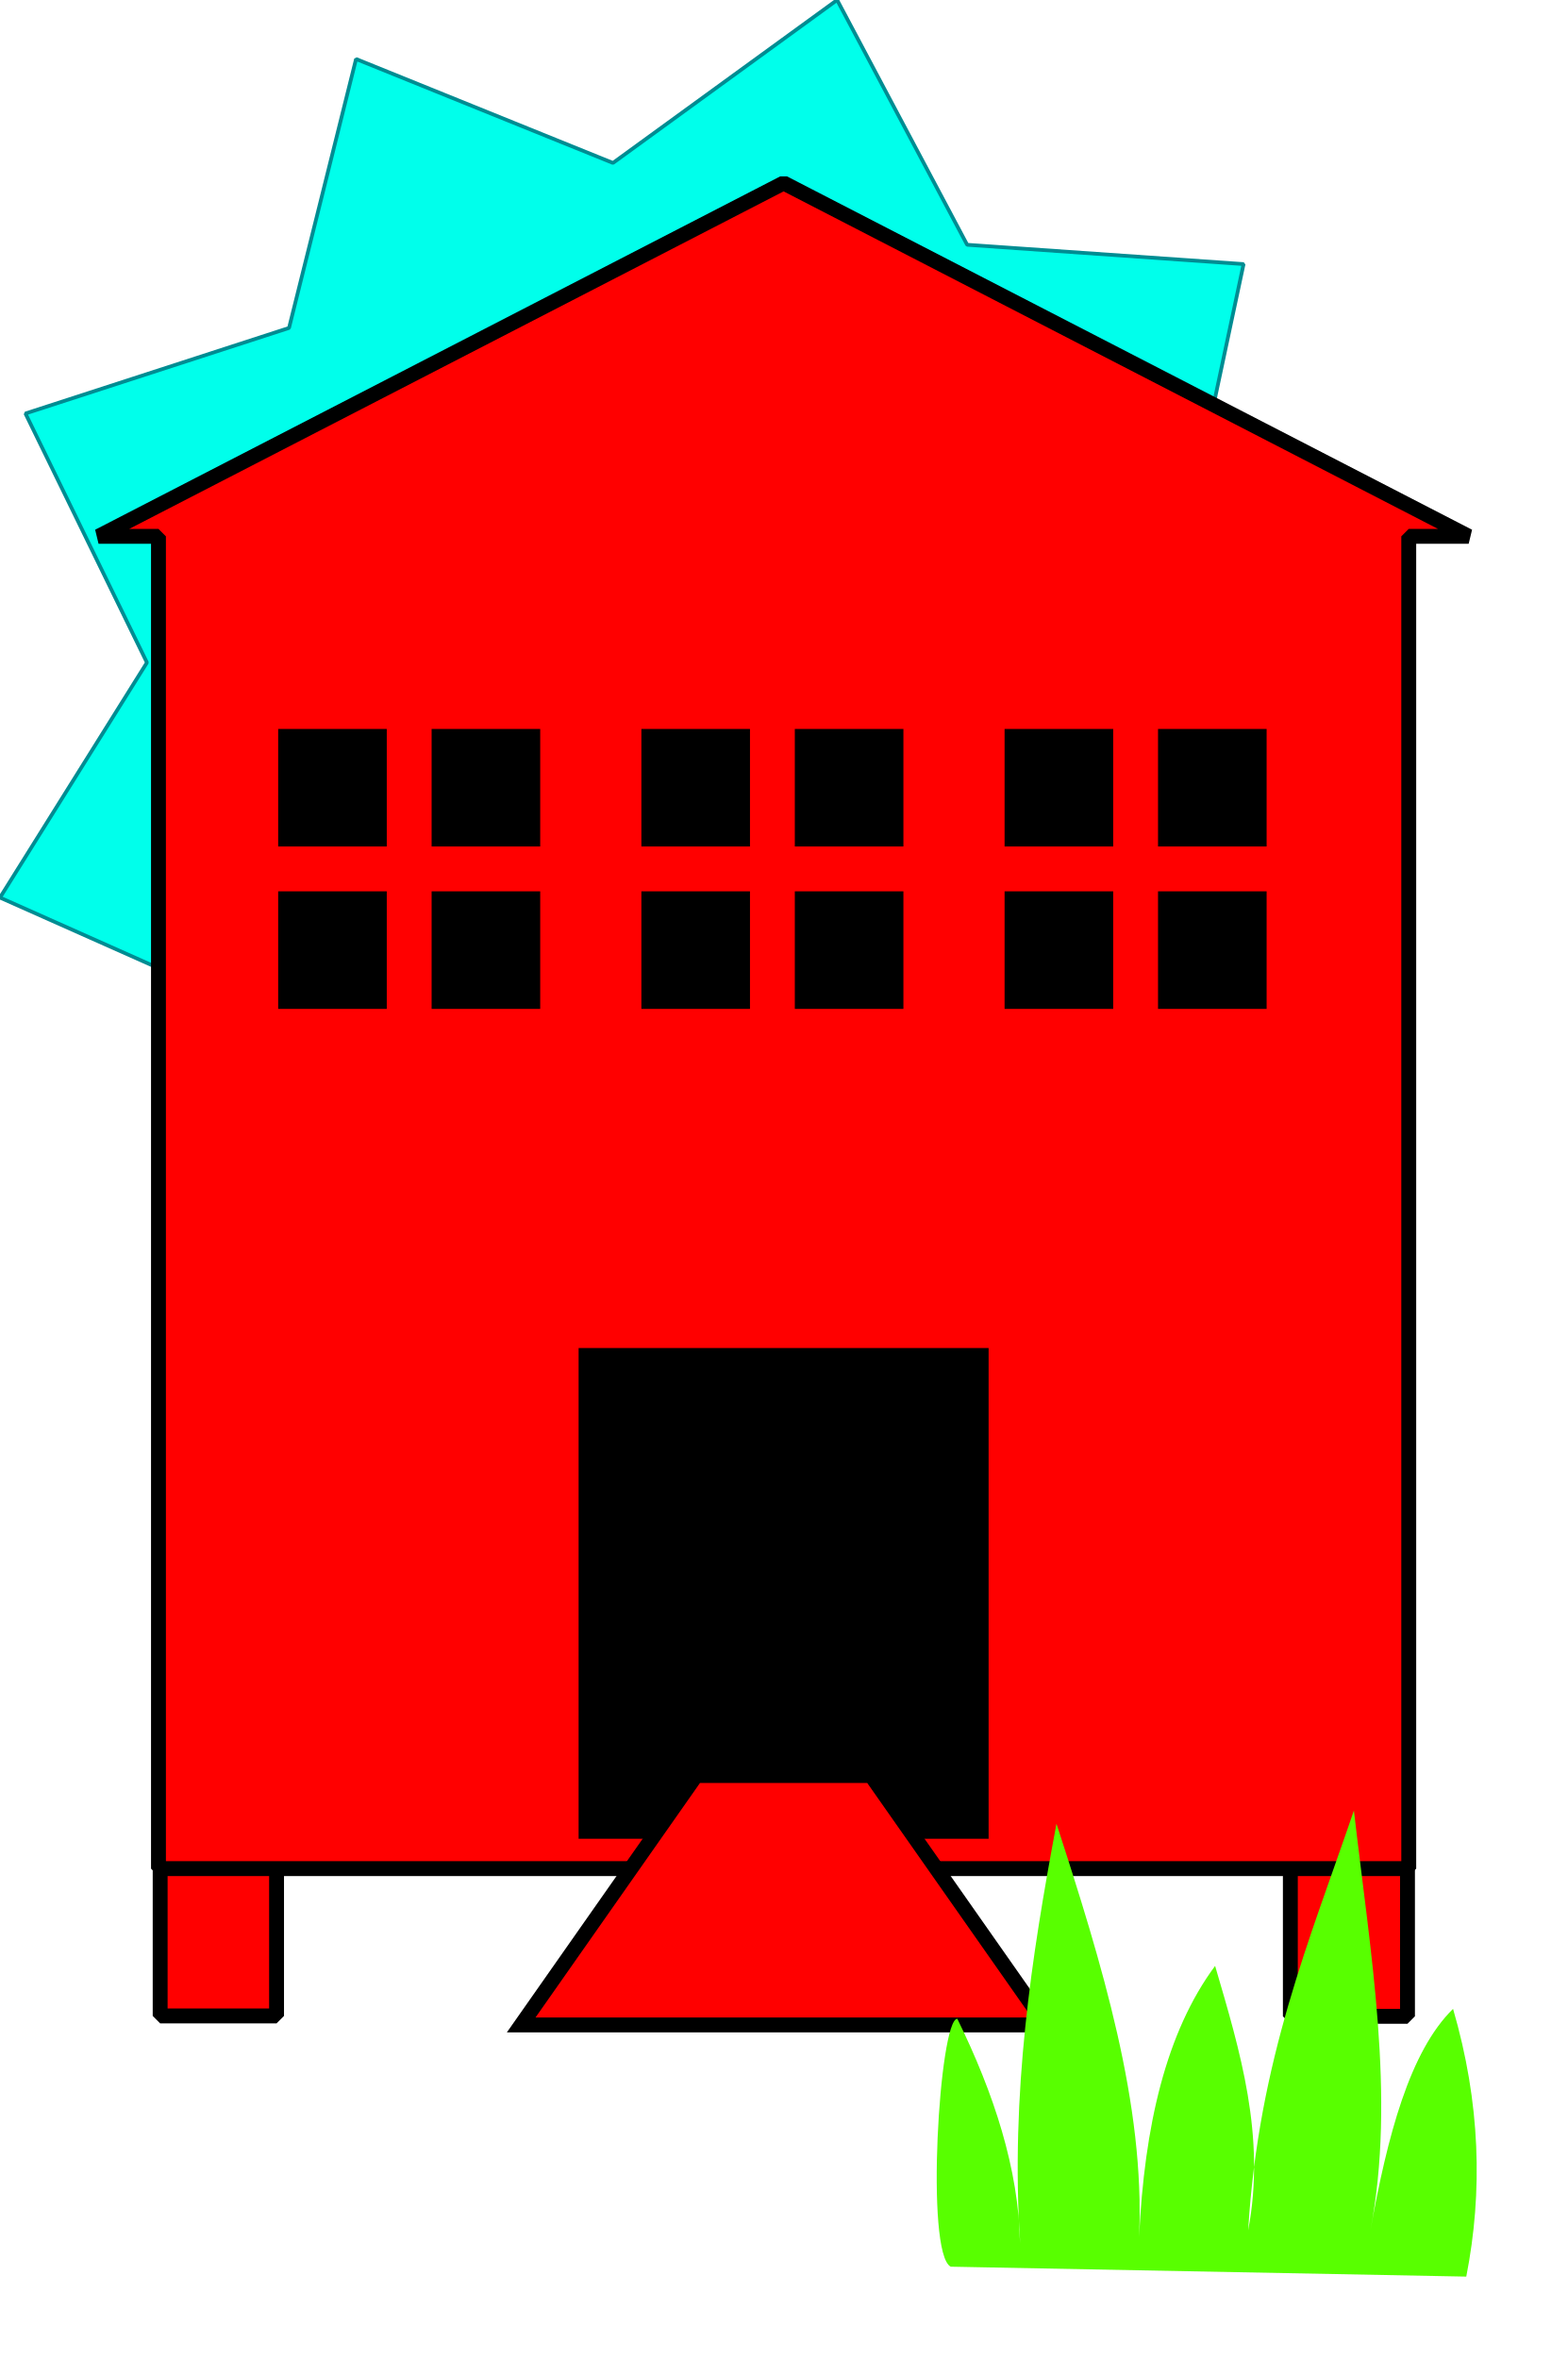
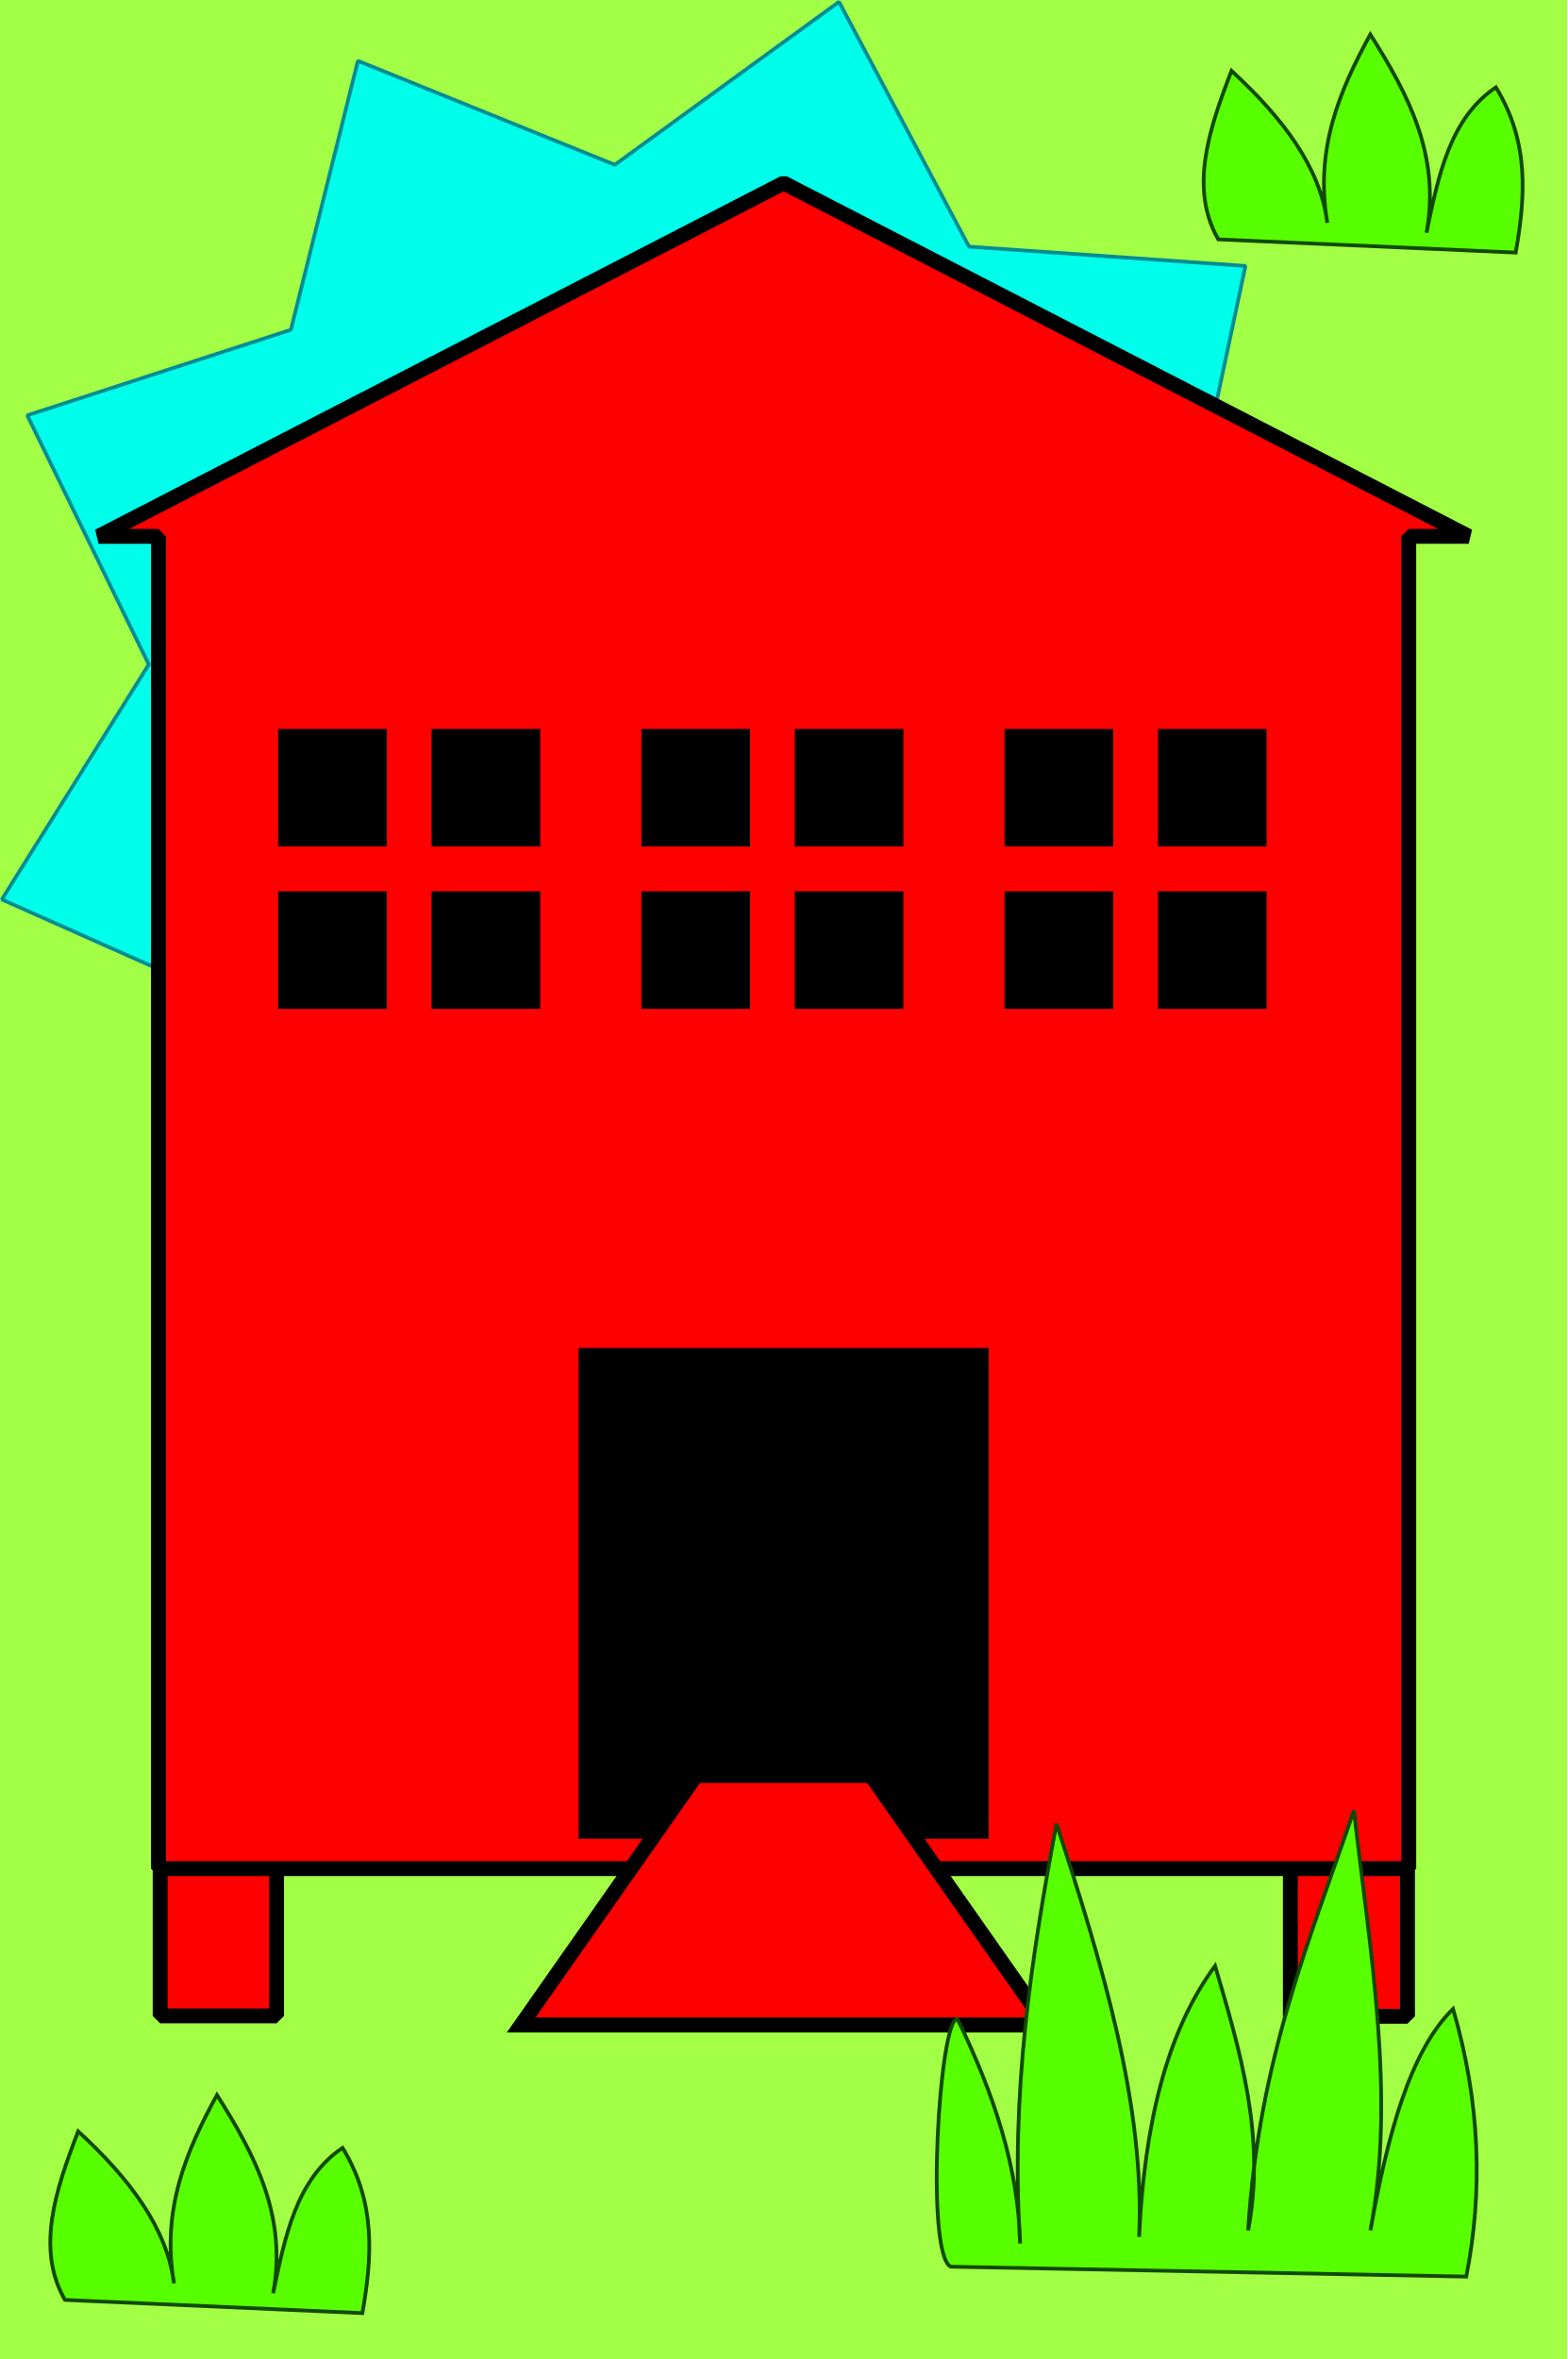
<svg xmlns="http://www.w3.org/2000/svg" width="421.017" height="633.615" id="svg8893" version="1.0">
  <defs id="defs8895">
    </defs>
  <g id="layer1" transform="translate(-148.0628,-208.4116)">
+     <rect style="opacity:1;fill:#a2ff46;fill-opacity:1;stroke:#000000;stroke-width:0;stroke-linecap:round;stroke-linejoin:bevel;stroke-miterlimit:4;stroke-dasharray:none;stroke-opacity:1" id="rect8908" width="633.615" height="421.017" x="208.412" y="-569.08" transform="matrix(0,1,-1,0,0,0)" />
    <rect style="fill:#ff0000;fill-opacity:1;stroke:#000000;stroke-width:4;stroke-linecap:round;stroke-linejoin:bevel;stroke-miterlimit:4;stroke-dasharray:none;stroke-opacity:1" id="rect7113" width="31.27" height="77.27" x="191.088" y="672.612" />
    <rect style="fill:#ff0000;fill-opacity:1;stroke:#000000;stroke-width:4;stroke-linecap:round;stroke-linejoin:bevel;stroke-miterlimit:4;stroke-dasharray:none;stroke-opacity:1" id="rect7115" width="31.469" height="70.469" x="494.703" y="679.512" />
-     <path style="opacity:1;fill:#00ffeb;fill-opacity:1;stroke:#008c92;stroke-width:1;stroke-linecap:round;stroke-linejoin:bevel;stroke-miterlimit:4;stroke-dasharray:none;stroke-opacity:1" id="path5079" d="M -6,80.402 L 64.811,57.425 L 82.814,-14.81 L 151.828,13.105 L 212.052,-30.658 L 246.976,35.087 L 321.24,40.273 L 305.733,113.086 L 359.289,164.795 L 300.607,210.605 L 308.395,284.642 L 233.996,282.014 L 192.372,343.736 L 137.068,293.9 L 65.509,314.427 L 55.177,240.702 L -12.835,210.428 L 26.64,147.31 L -6,80.402 z" transform="translate(160.8975,239.0701)" />
+     <path style="opacity:1;fill:#00ffeb;fill-opacity:1;stroke:#008c92;stroke-width:1;stroke-linecap:round;stroke-linejoin:bevel;stroke-miterlimit:4;stroke-dasharray:none;stroke-opacity:1" id="path5079" d="M -6,80.402 L 64.811,57.425 L 82.814,-14.81 L 151.828,13.105 L 212.052,-30.658 L 246.976,35.087 L 321.24,40.273 L 305.733,113.086 L 359.289,164.795 L 300.607,210.605 L 308.395,284.642 L 233.996,282.014 L 192.372,343.736 L 137.068,293.9 L 65.509,314.427 L 55.177,240.702 L -12.835,210.428 L 26.64,147.31 L -6,80.402 z" transform="translate(161.3975,239.5701)" />
    <path style="fill:#ff0000;fill-opacity:1;stroke:#000000;stroke-width:4;stroke-linecap:round;stroke-linejoin:bevel;stroke-miterlimit:4;stroke-dasharray:none;stroke-opacity:1" d="M 358.571,257.565 L 174.54,352.471 L 190.634,352.471 L 190.634,710.315 L 526.509,710.315 L 526.509,352.471 L 542.603,352.471 L 358.571,257.565 z" id="rect5426" />
    <rect style="fill:#000000;fill-opacity:1;stroke:#000000;stroke-width:0.874;stroke-linecap:round;stroke-linejoin:miter;stroke-miterlimit:4;stroke-dasharray:none;stroke-opacity:1" id="rect7111" width="109.271" height="130.931" x="303.936" y="570.92" />
    <path style="fill:#ff0000;fill-opacity:1;fill-rule:evenodd;stroke:#000000;stroke-width:4;stroke-linecap:butt;stroke-linejoin:miter;stroke-miterlimit:4;stroke-dasharray:none;stroke-opacity:1" d="M 335.071,685.302 L 288.071,752.302 L 429.071,752.302 L 382.071,685.302 L 335.071,685.302 z" id="path7123" />
-     <path style="fill:#58ff00;fill-opacity:1;fill-rule:evenodd;stroke:#279500;stroke-width:0;stroke-linecap:butt;stroke-linejoin:miter;stroke-miterlimit:4;stroke-dasharray:none;stroke-opacity:1" d="M 403.464,817.231 C 396.533,813.68 400.414,750.645 405.24,750.645 C 415.101,770.769 421.696,790.893 422.108,811.017 C 419.503,770.502 425.142,734.11 431.874,698.264 C 444.198,736.077 455.687,773.751 454.069,809.241 C 455.475,779.573 461.264,754.289 474.489,736.44 C 481.211,759.363 488.175,782.237 483.367,807.465 C 486.172,761.549 499.962,729.365 511.777,694.713 C 516.152,732.876 523.092,771.552 516.216,807.465 C 520.798,782.003 526.789,759.36 538.412,747.982 C 545.761,773.186 546.447,797.057 541.963,819.895 L 403.464,817.231 z" id="path8068" />
+     <path style="fill:#58ff00;fill-opacity:1;fill-rule:evenodd;stroke:#124900;stroke-width:1;stroke-linecap:butt;stroke-linejoin:miter;stroke-miterlimit:4;stroke-dasharray:none;stroke-opacity:1" d="M 403.464,817.231 C 396.533,813.68 400.414,750.645 405.24,750.645 C 415.101,770.769 421.696,790.893 422.108,811.017 C 419.503,770.502 425.142,734.11 431.874,698.264 C 444.198,736.077 455.687,773.751 454.069,809.241 C 455.475,779.573 461.264,754.289 474.489,736.44 C 481.211,759.363 488.175,782.237 483.367,807.465 C 486.172,761.549 499.962,729.365 511.777,694.713 C 516.152,732.876 523.092,771.552 516.216,807.465 C 520.798,782.003 526.789,759.36 538.412,747.982 C 545.761,773.186 546.447,797.057 541.963,819.895 L 403.464,817.231 z" id="path8068" />
+     <path style="fill:#58ff00;fill-opacity:1;fill-rule:evenodd;stroke:#124900;stroke-width:1;stroke-linecap:butt;stroke-linejoin:miter;stroke-miterlimit:4;stroke-dasharray:none;stroke-opacity:1" d="M 165.511,826.153 C 157.694,812.56 162.933,796.791 169.062,780.874 C 182.756,793.465 192.908,806.764 194.809,821.713 C 191.389,801.938 198.083,786.209 206.35,771.108 C 216.51,787.155 225.271,803.668 221.443,824.377 C 224.626,809.081 227.675,793.686 240.087,785.313 C 249.184,800.11 247.99,814.907 245.414,829.704 L 165.511,826.153 z" id="path8075" />
    <g id="g3866" transform="translate(8.43215,0)">
      <g transform="translate(-20.77308,30.40918)" id="g3797">
        <rect style="fill:#000000;fill-opacity:1;stroke:#000000;stroke-width:0.874;stroke-linecap:round;stroke-linejoin:miter;stroke-miterlimit:4;stroke-dasharray:none;stroke-opacity:1" id="rect3280" width="69.519" height="74.315" x="235.569" y="374.228" />
        <rect style="opacity:1;fill:#ff0000;fill-opacity:1;stroke:#000000;stroke-width:0;stroke-linecap:round;stroke-linejoin:bevel;stroke-miterlimit:4;stroke-dasharray:none;stroke-opacity:1" id="rect3282" width="12.046" height="90.344" x="264.306" y="365.009" />
        <rect style="opacity:1;fill:#ff0000;fill-opacity:1;stroke:#000000;stroke-width:0;stroke-linecap:round;stroke-linejoin:bevel;stroke-miterlimit:4;stroke-dasharray:none;stroke-opacity:1" id="rect3793" width="12.046" height="90.344" x="405.362" y="-318.513" transform="matrix(0,1,-1,0,0,0)" />
      </g>
      <g transform="translate(76.79886,30.40918)" id="g3802">
        <rect style="fill:#000000;fill-opacity:1;stroke:#000000;stroke-width:0.874;stroke-linecap:round;stroke-linejoin:miter;stroke-miterlimit:4;stroke-dasharray:none;stroke-opacity:1" id="rect3804" width="69.519" height="74.315" x="235.569" y="374.228" />
        <rect style="opacity:1;fill:#ff0000;fill-opacity:1;stroke:#000000;stroke-width:0;stroke-linecap:round;stroke-linejoin:bevel;stroke-miterlimit:4;stroke-dasharray:none;stroke-opacity:1" id="rect3806" width="12.046" height="90.344" x="264.306" y="365.009" />
        <rect style="opacity:1;fill:#ff0000;fill-opacity:1;stroke:#000000;stroke-width:0;stroke-linecap:round;stroke-linejoin:bevel;stroke-miterlimit:4;stroke-dasharray:none;stroke-opacity:1" id="rect3808" width="12.046" height="90.344" x="405.362" y="-318.513" transform="matrix(0,1,-1,0,0,0)" />
      </g>
      <g transform="translate(174.3708,30.40918)" id="g3810">
        <rect style="fill:#000000;fill-opacity:1;stroke:#000000;stroke-width:0.874;stroke-linecap:round;stroke-linejoin:miter;stroke-miterlimit:4;stroke-dasharray:none;stroke-opacity:1" id="rect3812" width="69.519" height="74.315" x="235.569" y="374.228" />
        <rect style="opacity:1;fill:#ff0000;fill-opacity:1;stroke:#000000;stroke-width:0;stroke-linecap:round;stroke-linejoin:bevel;stroke-miterlimit:4;stroke-dasharray:none;stroke-opacity:1" id="rect3814" width="12.046" height="90.344" x="264.306" y="365.009" />
        <rect style="opacity:1;fill:#ff0000;fill-opacity:1;stroke:#000000;stroke-width:0;stroke-linecap:round;stroke-linejoin:bevel;stroke-miterlimit:4;stroke-dasharray:none;stroke-opacity:1" id="rect3816" width="12.046" height="90.344" x="405.362" y="-318.513" transform="matrix(0,1,-1,0,0,0)" />
      </g>
    </g>
+     <path style="fill:#58ff00;fill-opacity:1;fill-rule:evenodd;stroke:#124900;stroke-width:1;stroke-linecap:butt;stroke-linejoin:miter;stroke-miterlimit:4;stroke-dasharray:none;stroke-opacity:1" d="M 475.345,272.705 C 467.528,259.112 472.767,243.344 478.896,227.427 C 492.59,240.017 502.742,253.317 504.643,268.266 C 501.223,248.491 507.918,232.761 516.185,217.661 C 526.344,233.707 535.105,250.22 531.277,270.93 C 534.46,255.634 537.509,240.239 549.921,231.866 C 559.018,246.663 557.824,261.46 555.248,276.256 L 475.345,272.705 z" id="path3852" />
  </g>
</svg>
